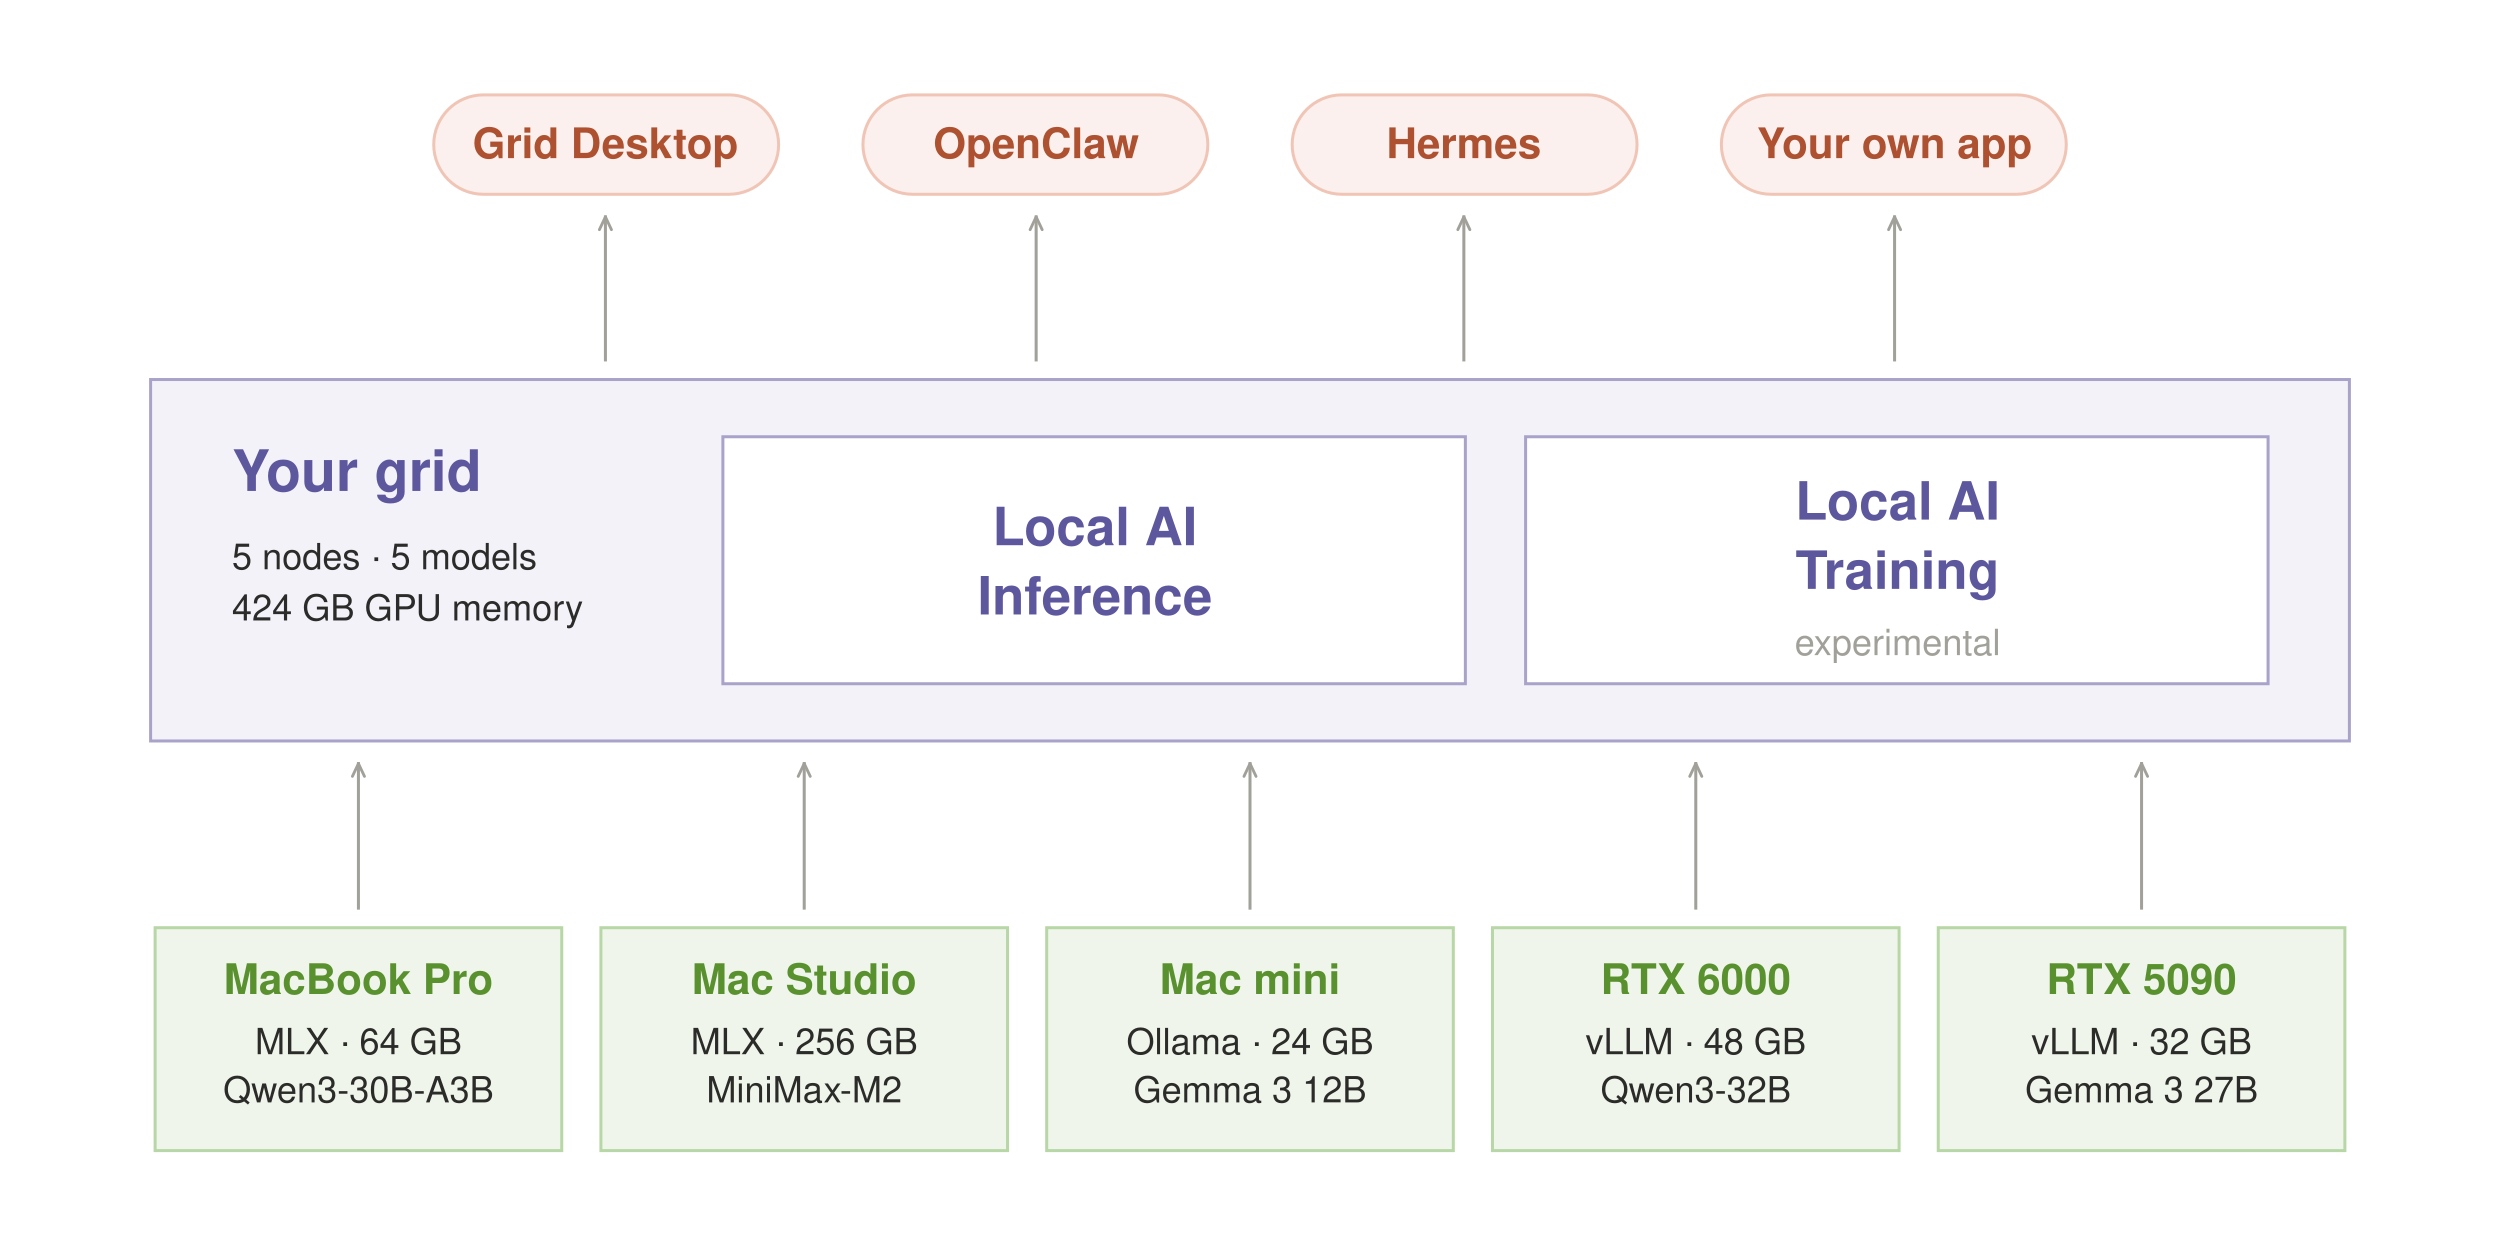
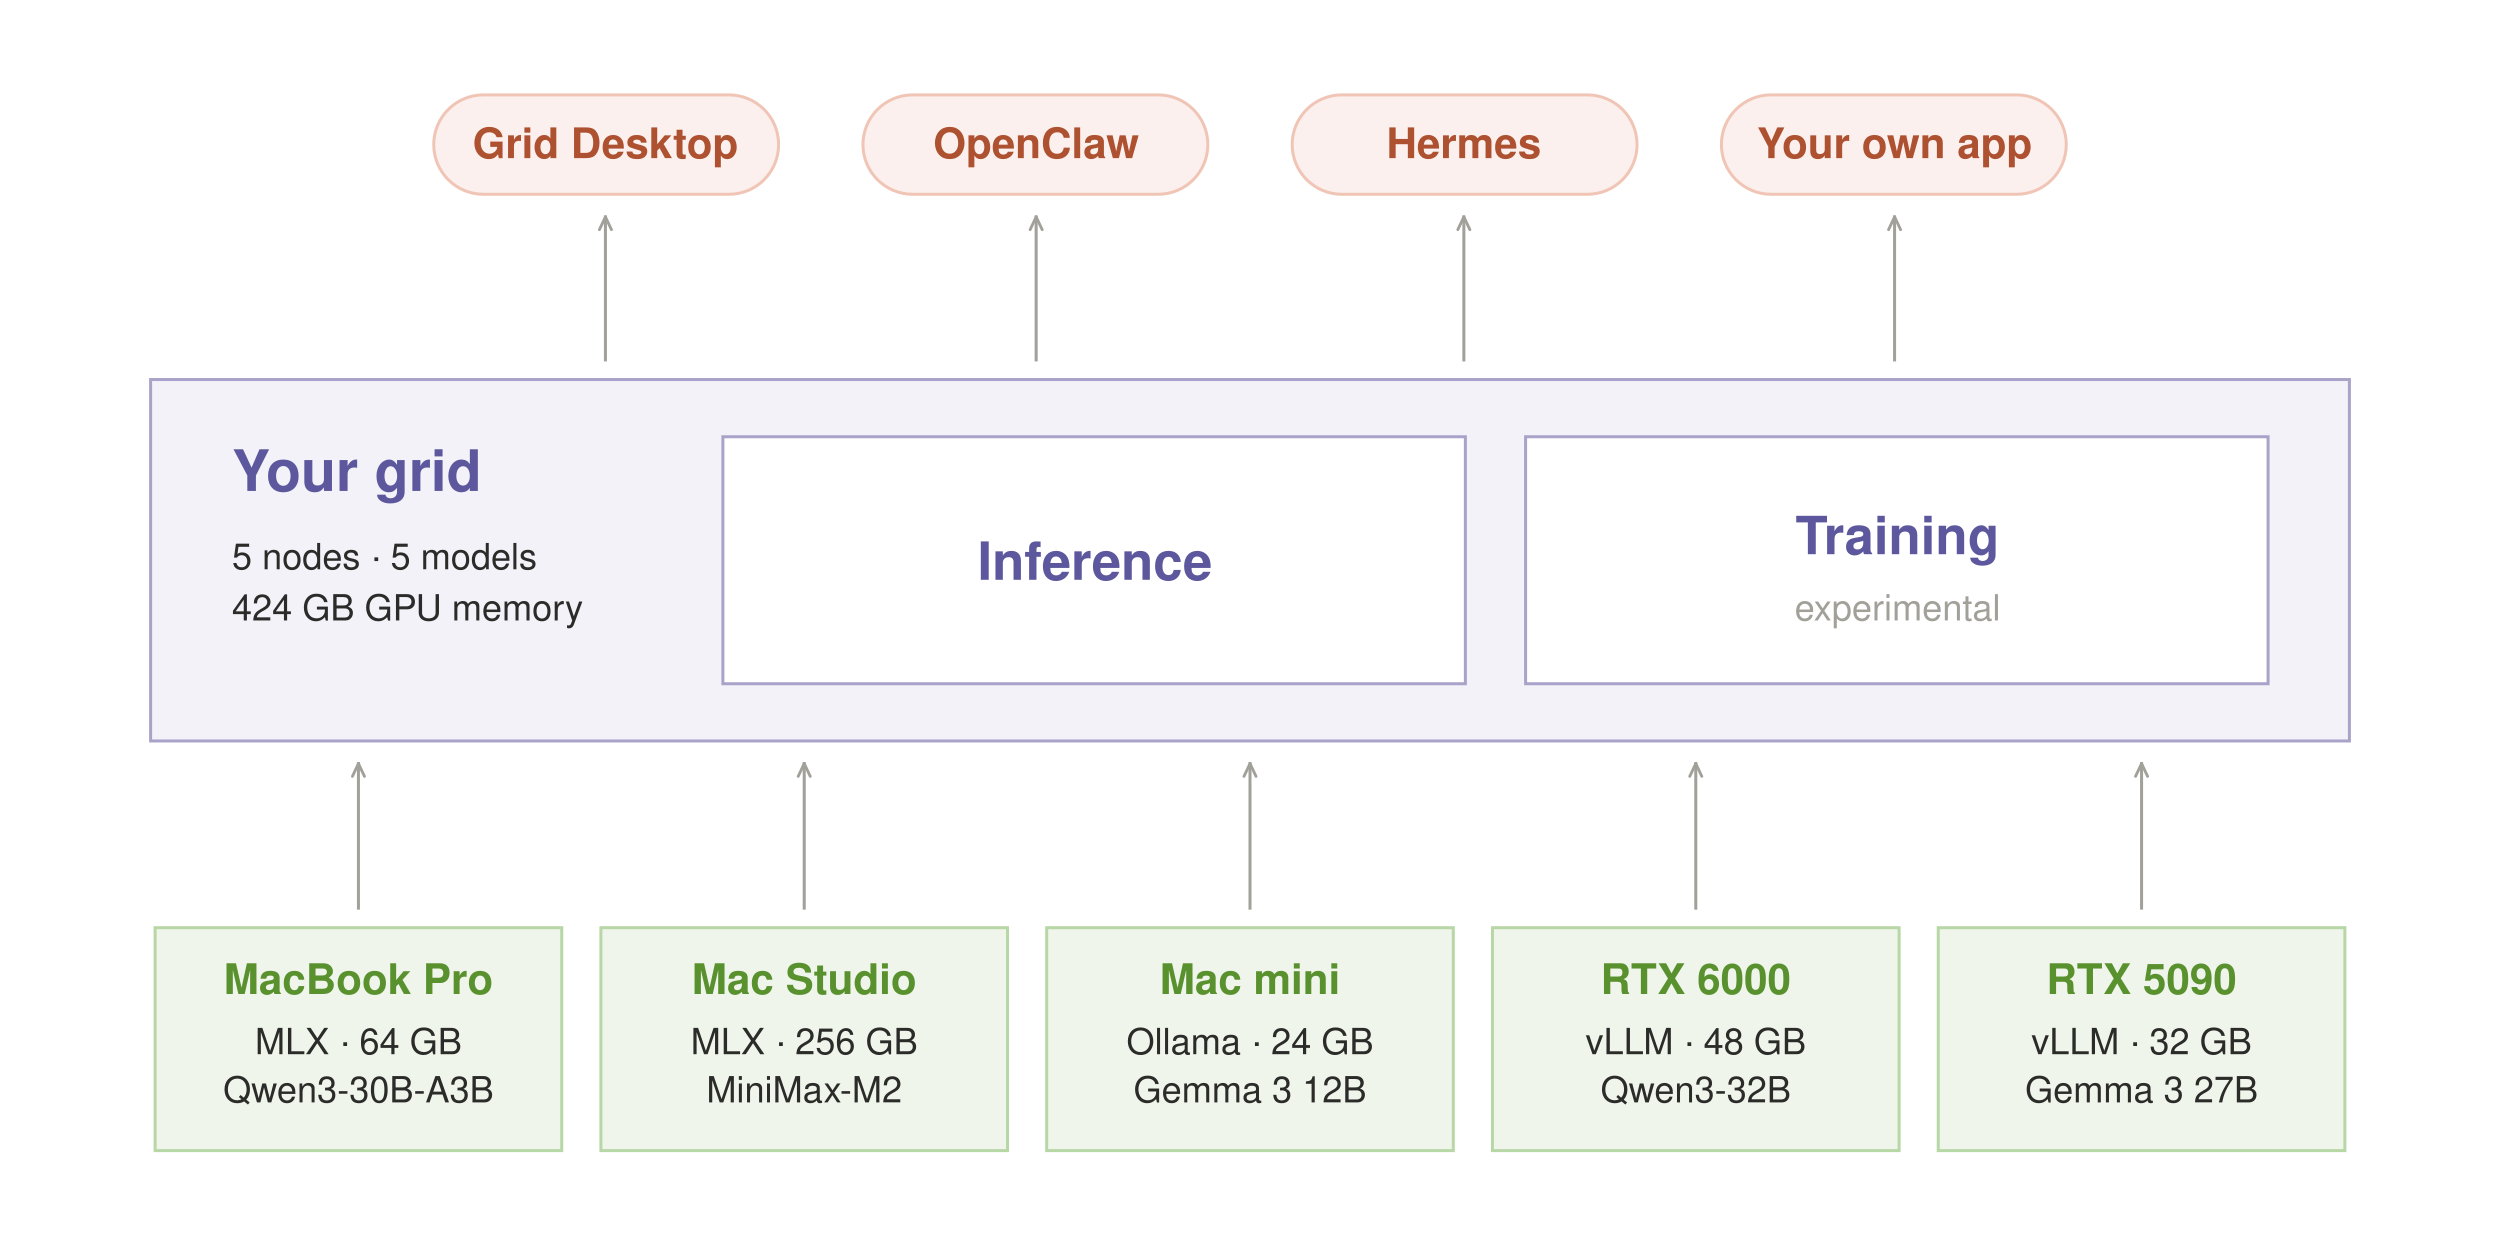
<svg xmlns="http://www.w3.org/2000/svg" viewBox="0 0 1660 824" font-family="Avenir Next, Nunito, Segoe UI, Helvetica, Arial, sans-serif">
  <defs>
    <marker id="ha" markerWidth="14" markerHeight="14" refX="11" refY="5" orient="auto" markerUnits="userSpaceOnUse">
      <path d="M1.5 1 L10 5 L1.5 9" fill="none" stroke="#a1a099" stroke-width="1.9" stroke-linecap="round" stroke-linejoin="round" />
    </marker>
    <marker id="Ha" markerWidth="19" markerHeight="19" refX="13" refY="6.5" orient="auto" markerUnits="userSpaceOnUse">
      <path d="M2 1.5 L12.5 6.5 L2 11.5" fill="none" stroke="#a1a099" stroke-width="3" stroke-linecap="round" stroke-linejoin="round" />
    </marker>
    <marker id="hg" markerWidth="14" markerHeight="14" refX="11" refY="5" orient="auto" markerUnits="userSpaceOnUse">
      <path d="M1.5 1 L10 5 L1.5 9" fill="none" stroke="#5a912f" stroke-width="1.9" stroke-linecap="round" stroke-linejoin="round" />
    </marker>
    <marker id="Hg" markerWidth="19" markerHeight="19" refX="13" refY="6.5" orient="auto" markerUnits="userSpaceOnUse">
      <path d="M2 1.5 L12.5 6.5 L2 11.5" fill="none" stroke="#5a912f" stroke-width="3" stroke-linecap="round" stroke-linejoin="round" />
    </marker>
    <marker id="hp" markerWidth="14" markerHeight="14" refX="11" refY="5" orient="auto" markerUnits="userSpaceOnUse">
      <path d="M1.5 1 L10 5 L1.5 9" fill="none" stroke="#5d579d" stroke-width="1.9" stroke-linecap="round" stroke-linejoin="round" />
    </marker>
    <marker id="Hp" markerWidth="19" markerHeight="19" refX="13" refY="6.5" orient="auto" markerUnits="userSpaceOnUse">
      <path d="M2 1.5 L12.5 6.5 L2 11.5" fill="none" stroke="#5d579d" stroke-width="3" stroke-linecap="round" stroke-linejoin="round" />
    </marker>
    <marker id="hc" markerWidth="14" markerHeight="14" refX="11" refY="5" orient="auto" markerUnits="userSpaceOnUse">
      <path d="M1.5 1 L10 5 L1.5 9" fill="none" stroke="#ad5130" stroke-width="1.9" stroke-linecap="round" stroke-linejoin="round" />
    </marker>
    <marker id="Hc" markerWidth="19" markerHeight="19" refX="13" refY="6.5" orient="auto" markerUnits="userSpaceOnUse">
      <path d="M2 1.5 L12.5 6.5 L2 11.5" fill="none" stroke="#ad5130" stroke-width="3" stroke-linecap="round" stroke-linejoin="round" />
    </marker>
    <marker id="hk" markerWidth="14" markerHeight="14" refX="11" refY="5" orient="auto" markerUnits="userSpaceOnUse">
      <path d="M1.5 1 L10 5 L1.5 9" fill="none" stroke="#2b2b29" stroke-width="1.9" stroke-linecap="round" stroke-linejoin="round" />
    </marker>
    <marker id="Hk" markerWidth="19" markerHeight="19" refX="13" refY="6.5" orient="auto" markerUnits="userSpaceOnUse">
      <path d="M2 1.5 L12.5 6.5 L2 11.5" fill="none" stroke="#2b2b29" stroke-width="3" stroke-linecap="round" stroke-linejoin="round" />
    </marker>
  </defs>
  <rect width="1660" height="824" fill="#fff" />
  <rect x="288" y="63" width="229" height="66" rx="33" fill="#fbf0ed" stroke="#f0c5b6" stroke-width="2" />
  <text x="402" y="105" text-anchor="middle" fill="#ad5130" font-size="28" font-weight="600">Grid Desktop</text>
  <rect x="573" y="63" width="229" height="66" rx="33" fill="#fbf0ed" stroke="#f0c5b6" stroke-width="2" />
  <text x="688" y="105" text-anchor="middle" fill="#ad5130" font-size="28" font-weight="600">OpenClaw</text>
  <rect x="858" y="63" width="229" height="66" rx="33" fill="#fbf0ed" stroke="#f0c5b6" stroke-width="2" />
  <text x="972" y="105" text-anchor="middle" fill="#ad5130" font-size="28" font-weight="600">Hermes</text>
  <rect x="1143" y="63" width="229" height="66" rx="33" fill="#fbf0ed" stroke="#f0c5b6" stroke-width="2" />
  <text x="1258" y="105" text-anchor="middle" fill="#ad5130" font-size="28" font-weight="600">Your own app</text>
  <rect x="100" y="252" width="1460" height="240" fill="#f3f2f9" stroke="#a9a3c9" stroke-width="2" />
  <text x="154" y="326" fill="#5d579d" font-size="38" font-weight="700">Your grid</text>
  <text x="154" y="378" fill="#2b2b29" font-size="24">5 nodes · 5 models</text>
  <text x="154" y="412" fill="#2b2b29" font-size="24">424 GB GPU memory</text>
  <rect x="480" y="290" width="493" height="164" fill="#fff" stroke="#a9a3c9" stroke-width="2" />
-   <text x="727" y="362" text-anchor="middle" fill="#5d579d" font-size="35" font-weight="700">Local AI</text>
-   <text x="727" y="408" text-anchor="middle" fill="#5d579d" font-size="35" font-weight="700">Inference</text>
+   <text x="727" y="385" text-anchor="middle" fill="#5d579d" font-size="35" font-weight="700">Inference</text>
  <rect x="1013" y="290" width="493" height="164" fill="#fff" stroke="#a9a3c9" stroke-width="2" />
-   <text x="1260" y="345" text-anchor="middle" fill="#5d579d" font-size="35" font-weight="700">Local AI</text>
-   <text x="1260" y="391" text-anchor="middle" fill="#5d579d" font-size="35" font-weight="700">Training</text>
-   <text x="1260" y="435" text-anchor="middle" fill="#a1a099" font-size="24">experimental</text>
+   <text x="1260" y="368" text-anchor="middle" fill="#5d579d" font-size="35" font-weight="700">Training</text>
+   <text x="1260" y="412" text-anchor="middle" fill="#a1a099" font-size="24">experimental</text>
  <path d="M402 240 L402 143" fill="none" stroke="#a1a099" stroke-width="2" marker-end="url(#ha)" />
  <path d="M688 240 L688 143" fill="none" stroke="#a1a099" stroke-width="2" marker-end="url(#ha)" />
  <path d="M972 240 L972 143" fill="none" stroke="#a1a099" stroke-width="2" marker-end="url(#ha)" />
  <path d="M1258 240 L1258 143" fill="none" stroke="#a1a099" stroke-width="2" marker-end="url(#ha)" />
  <rect x="103" y="616" width="270" height="148" fill="#eff5ea" stroke="#b8d7a6" stroke-width="2" />
  <text x="238" y="660" text-anchor="middle" fill="#5a912f" font-size="28" font-weight="600">MacBook Pro</text>
  <text x="238" y="700" text-anchor="middle" fill="#2b2b29" font-size="24">MLX · 64 GB</text>
  <text x="238" y="732" text-anchor="middle" fill="#2b2b29" font-size="24">Qwen3-30B-A3B</text>
  <rect x="399" y="616" width="270" height="148" fill="#eff5ea" stroke="#b8d7a6" stroke-width="2" />
  <text x="534" y="660" text-anchor="middle" fill="#5a912f" font-size="28" font-weight="600">Mac Studio</text>
  <text x="534" y="700" text-anchor="middle" fill="#2b2b29" font-size="24">MLX · 256 GB</text>
  <text x="534" y="732" text-anchor="middle" fill="#2b2b29" font-size="24">MiniMax-M2</text>
  <rect x="695" y="616" width="270" height="148" fill="#eff5ea" stroke="#b8d7a6" stroke-width="2" />
  <text x="830" y="660" text-anchor="middle" fill="#5a912f" font-size="28" font-weight="600">Mac mini</text>
  <text x="830" y="700" text-anchor="middle" fill="#2b2b29" font-size="24">Ollama · 24 GB</text>
  <text x="830" y="732" text-anchor="middle" fill="#2b2b29" font-size="24">Gemma 3 12B</text>
  <rect x="991" y="616" width="270" height="148" fill="#eff5ea" stroke="#b8d7a6" stroke-width="2" />
  <text x="1126" y="660" text-anchor="middle" fill="#5a912f" font-size="28" font-weight="600">RTX 6000</text>
  <text x="1126" y="700" text-anchor="middle" fill="#2b2b29" font-size="24">vLLM · 48 GB</text>
  <text x="1126" y="732" text-anchor="middle" fill="#2b2b29" font-size="24">Qwen3-32B</text>
  <rect x="1287" y="616" width="270" height="148" fill="#eff5ea" stroke="#b8d7a6" stroke-width="2" />
  <text x="1422" y="660" text-anchor="middle" fill="#5a912f" font-size="28" font-weight="600">RTX 5090</text>
  <text x="1422" y="700" text-anchor="middle" fill="#2b2b29" font-size="24">vLLM · 32 GB</text>
  <text x="1422" y="732" text-anchor="middle" fill="#2b2b29" font-size="24">Gemma 3 27B</text>
  <path d="M238 604 L238 506" fill="none" stroke="#a1a099" stroke-width="2" marker-end="url(#ha)" />
  <path d="M534 604 L534 506" fill="none" stroke="#a1a099" stroke-width="2" marker-end="url(#ha)" />
  <path d="M830 604 L830 506" fill="none" stroke="#a1a099" stroke-width="2" marker-end="url(#ha)" />
  <path d="M1126 604 L1126 506" fill="none" stroke="#a1a099" stroke-width="2" marker-end="url(#ha)" />
  <path d="M1422 604 L1422 506" fill="none" stroke="#a1a099" stroke-width="2" marker-end="url(#ha)" />
</svg>
